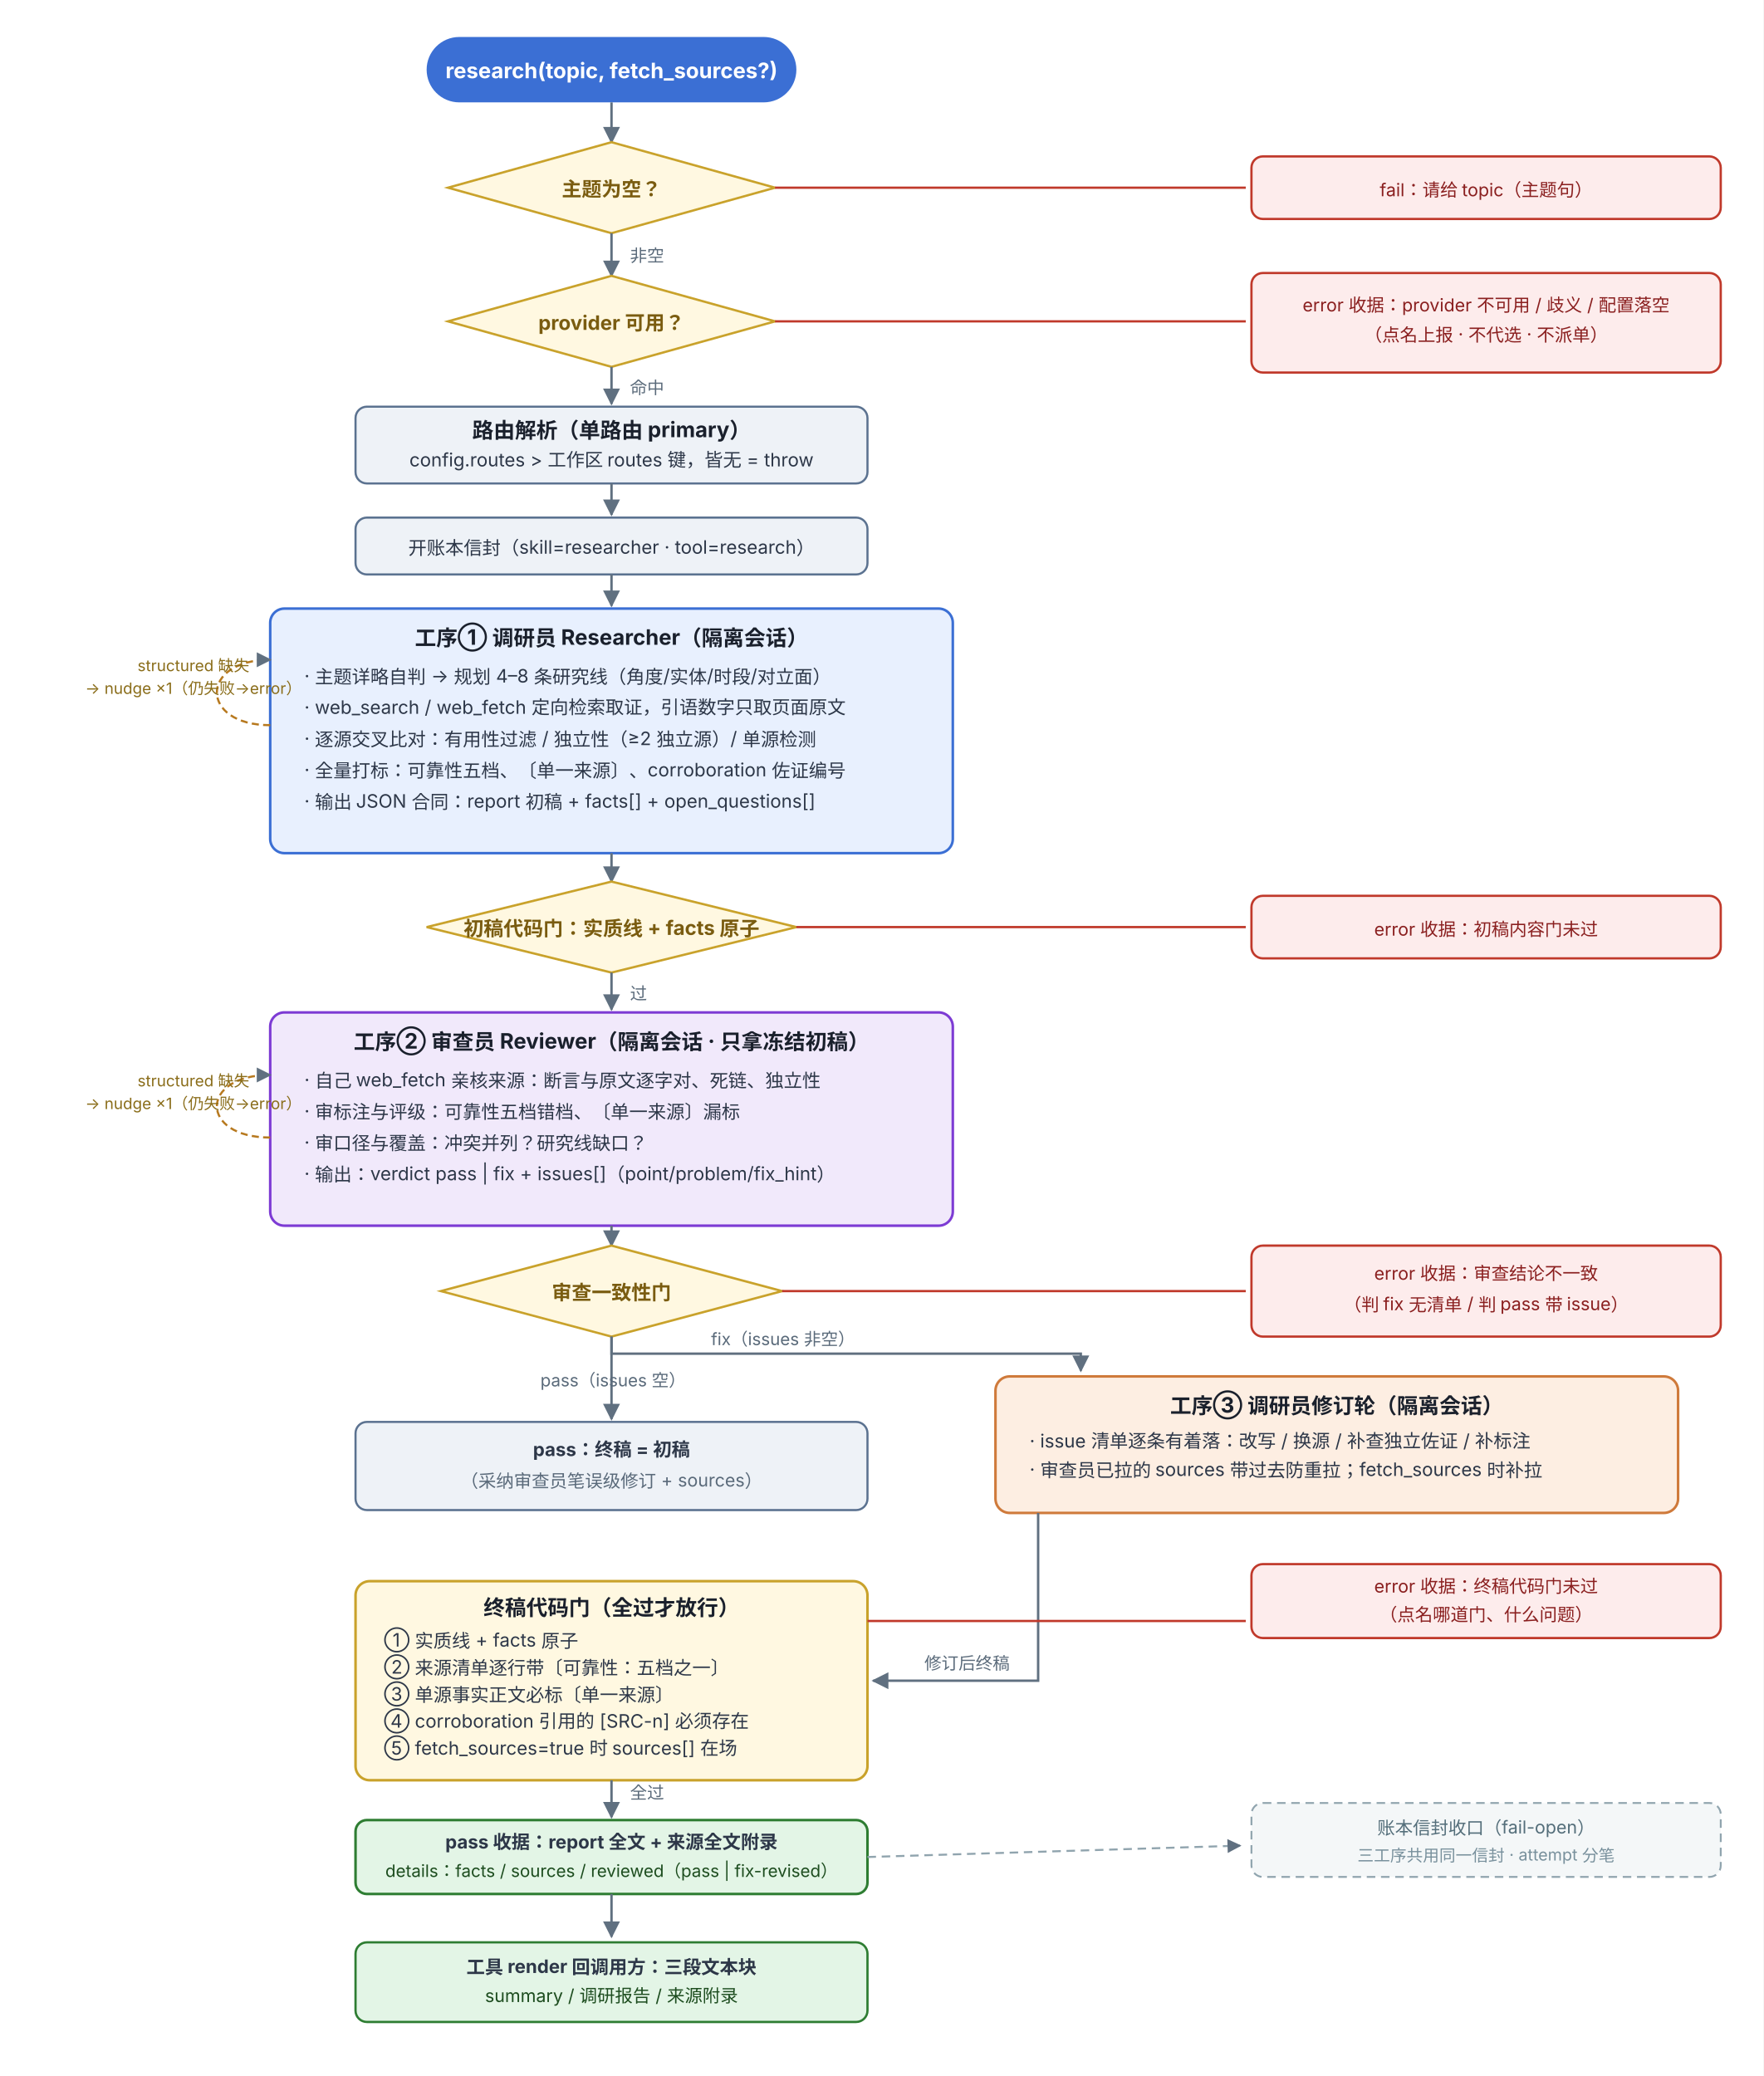
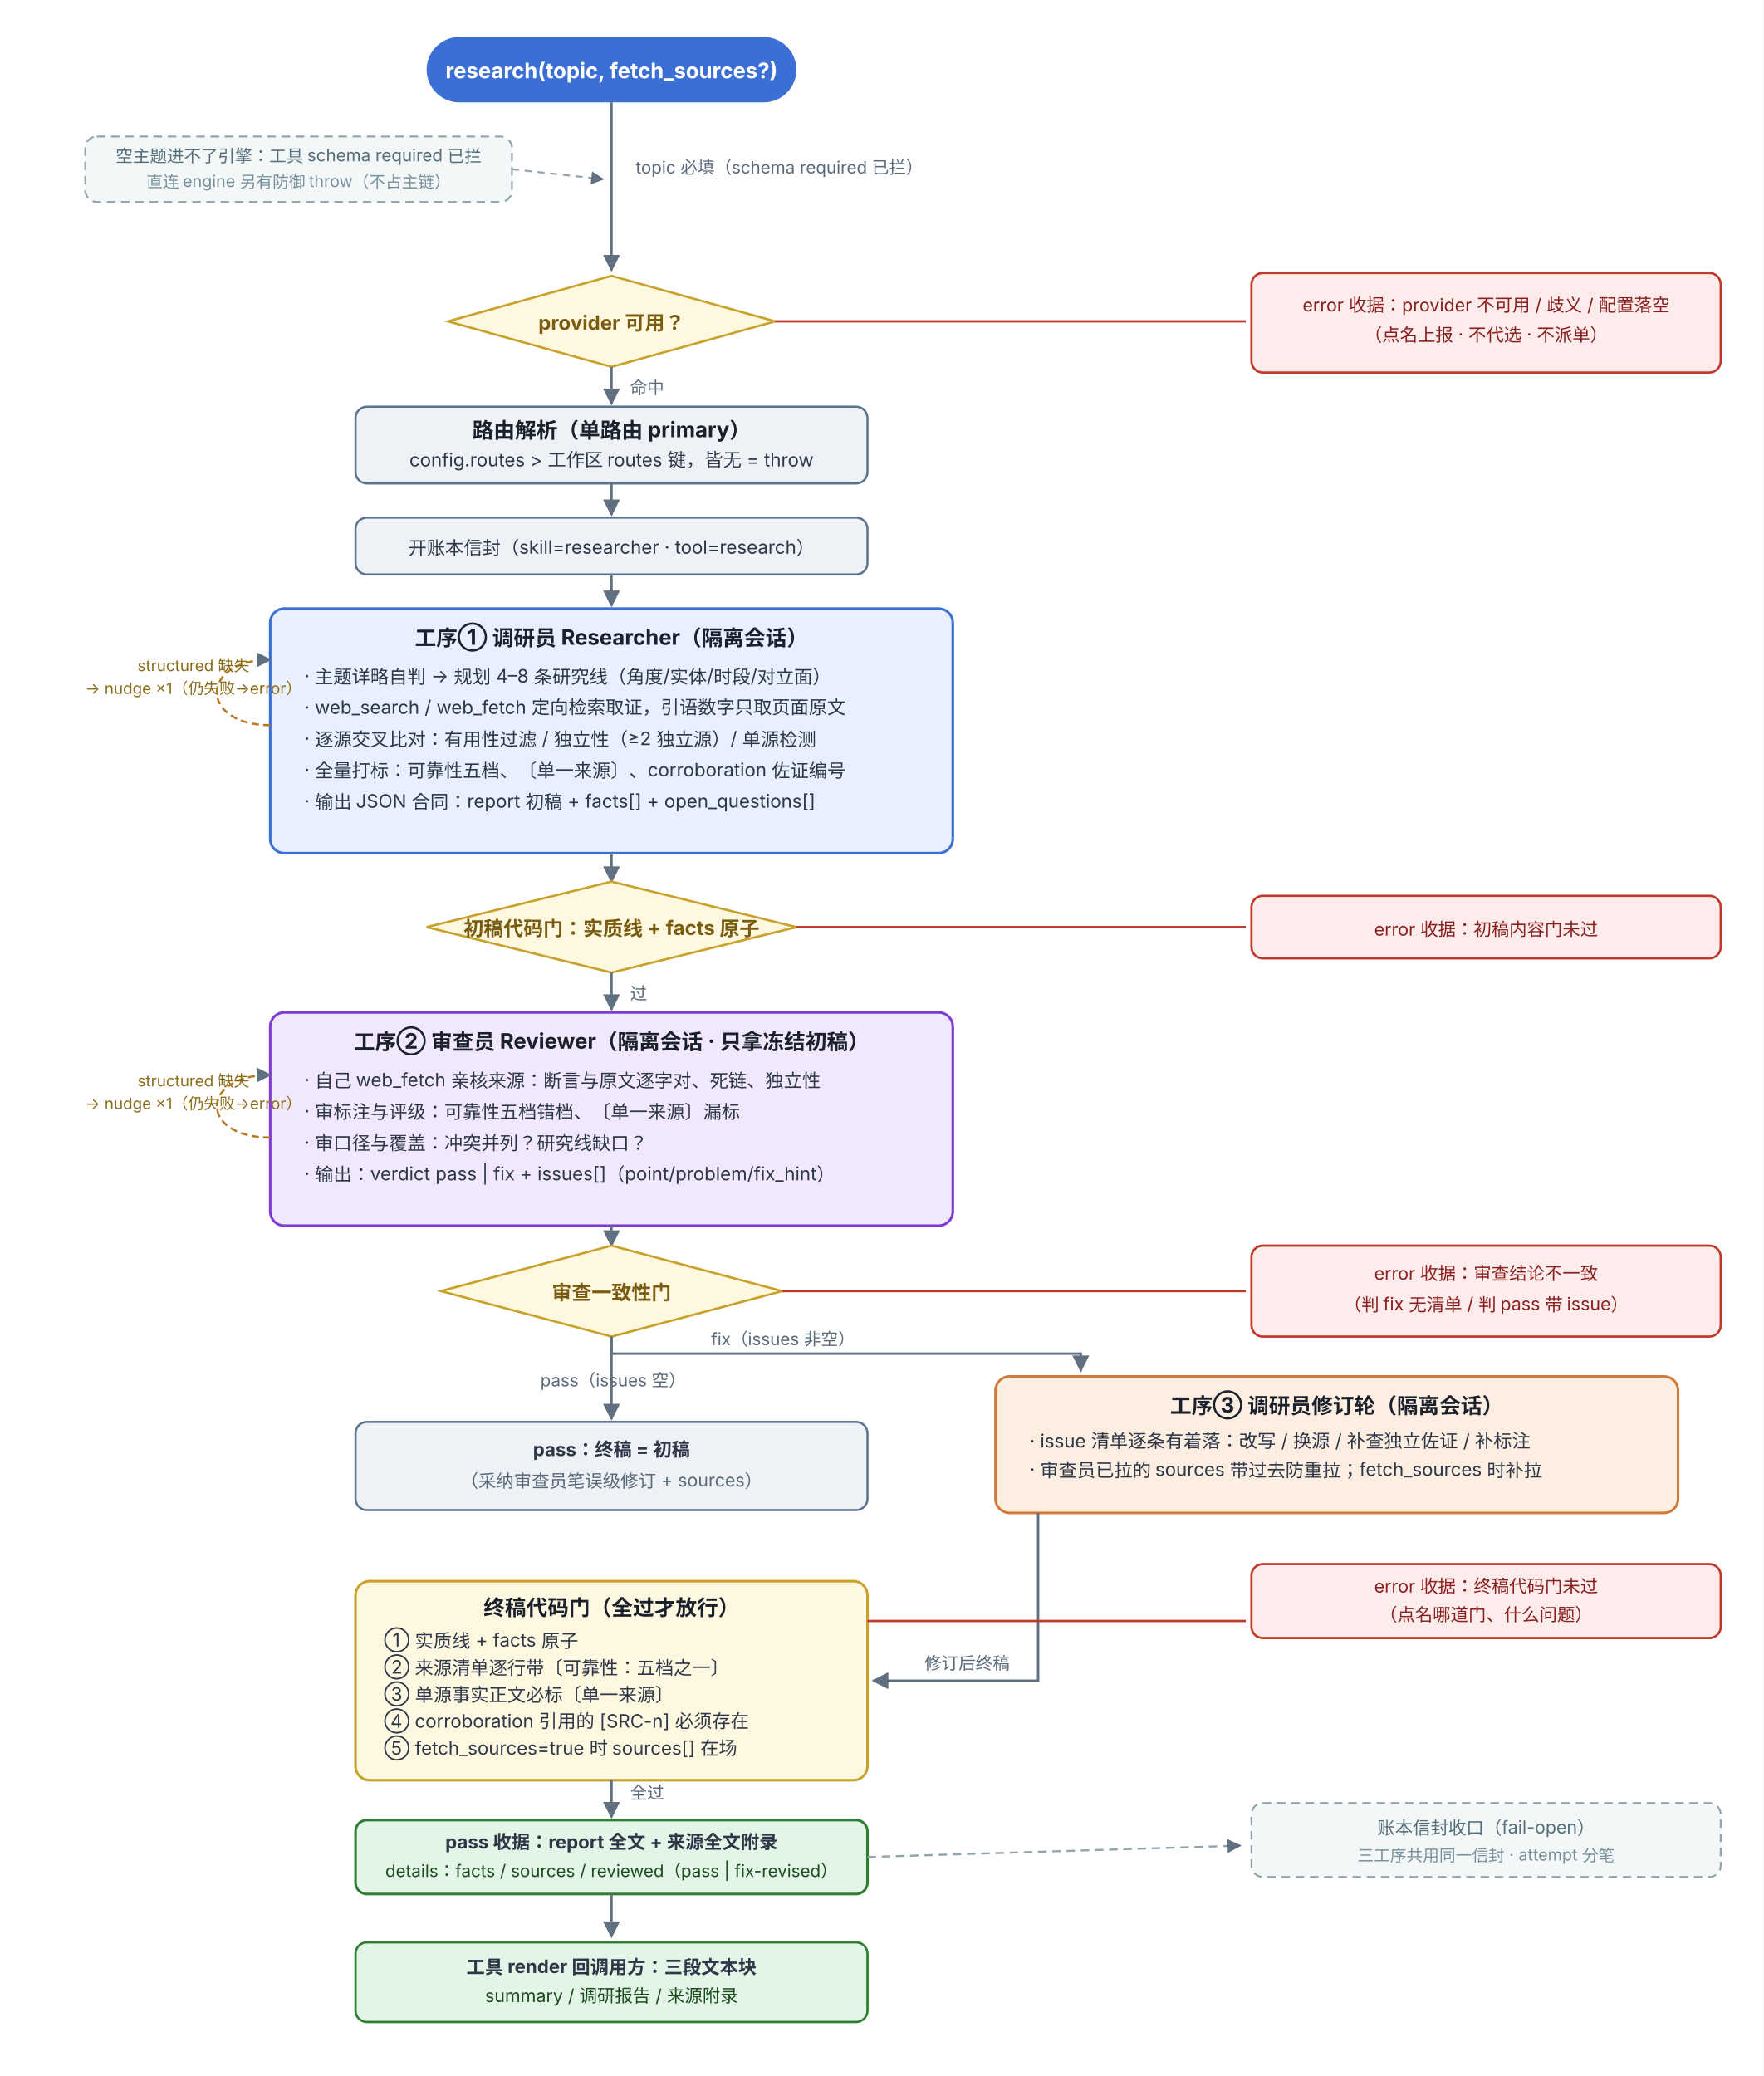
<svg xmlns="http://www.w3.org/2000/svg" width="1240" height="1460" viewBox="0 0 1240 1460" font-family="-apple-system, 'PingFang SC', 'Helvetica Neue', sans-serif">
  <defs>
    <marker id="ar" viewBox="0 0 10 10" refX="9" refY="5" markerWidth="7" markerHeight="7" orient="auto-start-reverse">
      <path d="M0,0 L10,5 L0,10 z" fill="#607080" />
    </marker>
    <marker id="arr" viewBox="0 0 10 10" refX="9" refY="5" markerWidth="7" markerHeight="7" orient="auto-start-reverse">
      <path d="M0,0 L10,10 z" fill="#c0392b" />
    </marker>
  </defs>
  <style>
    .proc { fill: #eef2f7; stroke: #5b7290; stroke-width: 1.5; rx: 8; }
    .s1 { fill: #e8f0fe; stroke: #3b6fd4; stroke-width: 1.8; }
    .s2 { fill: #f1e9fb; stroke: #7d3bd4; stroke-width: 1.8; }
    .s3 { fill: #fdeee2; stroke: #cf7a3b; stroke-width: 1.8; }
    .gate { fill: #fff8e1; stroke: #c9a22b; stroke-width: 1.8; }
    .err { fill: #fdecec; stroke: #c0392b; stroke-width: 1.6; }
    .ok { fill: #e3f5e6; stroke: #2e7d32; stroke-width: 1.8; }
    .t { font-size: 13px; fill: #2d3748; }
    .tt { font-size: 15px; font-weight: 700; fill: #1a202c; }
    .tg { font-size: 14px; font-weight: 700; fill: #7a5c10; }
    .te { font-size: 12.5px; fill: #8a1f1f; }
    .edge { stroke: #607080; stroke-width: 1.7; fill: none; marker-end: url(#ar); }
    .edgeR { stroke: #c0392b; stroke-width: 1.6; fill: none; marker-end: url(#arr); }
    .lbl { font-size: 12px; fill: #5a6a7a; }
    .loop { stroke: #b7791f; stroke-width: 1.5; fill: none; stroke-dasharray: 5 3; marker-end: url(#ar); }
  </style>
  <rect width="1240" height="1460" fill="#ffffff" />
  <rect x="300" y="26" width="260" height="46" rx="23" fill="#3b6fd4" />
  <text x="430" y="55" text-anchor="middle" font-size="15" font-weight="700" fill="#ffffff">research(topic, fetch_sources?)</text>
-   <line x1="430" y1="72" x2="430" y2="100" class="edge" />
-   <polygon points="315,132 430,100 545,132 430,164" fill="#fff8e1" stroke="#c9a22b" stroke-width="1.6" />
-   <text x="430" y="138" text-anchor="middle" class="tg" font-size="14">主题为空？</text>
-   <line x1="545" y1="132" x2="876" y2="132" class="edgeR" />
-   <rect x="880" y="110" width="330" height="44" rx="8" class="err" />
-   <text x="1045" y="138" text-anchor="middle" class="te">fail：请给 topic（主题句）</text>
-   <line x1="430" y1="164" x2="430" y2="194" class="edge" />
-   <text x="443" y="184" class="lbl">非空</text>
+   <line x1="430" y1="72" x2="430" y2="190" class="edge" />
+   <text x="447" y="122" class="lbl">topic 必填（schema required 已拦）</text>
+   <rect x="60" y="96" width="300" height="46" rx="8" fill="#f4f7f8" stroke="#90a4ae" stroke-width="1.3" stroke-dasharray="6 4" />
+   <text x="210" y="114" text-anchor="middle" font-size="12" fill="#546e7a">空主题进不了引擎：工具 schema required 已拦</text>
+   <text x="210" y="132" text-anchor="middle" font-size="11.5" fill="#78909c">直连 engine 另有防御 throw（不占主链）</text>
+   <path d="M360,119 L424,126" stroke="#90a4ae" stroke-width="1.3" stroke-dasharray="5 4" fill="none" marker-end="url(#ar)" />
  <polygon points="315,226 430,194 545,226 430,258" fill="#fff8e1" stroke="#c9a22b" stroke-width="1.6" />
  <text x="430" y="232" text-anchor="middle" class="tg" font-size="14">provider 可用？</text>
  <line x1="545" y1="226" x2="876" y2="226" class="edgeR" />
  <rect x="880" y="192" width="330" height="70" rx="8" class="err" />
  <text x="1045" y="219" text-anchor="middle" class="te">error 收据：provider 不可用 / 歧义 / 配置落空</text>
  <text x="1045" y="240" text-anchor="middle" class="te">（点名上报 · 不代选 · 不派单）</text>
  <line x1="430" y1="258" x2="430" y2="284" class="edge" />
  <text x="443" y="277" class="lbl">命中</text>
  <rect x="250" y="286" width="360" height="54" rx="8" fill="#eef2f7" stroke="#5b7290" stroke-width="1.5" />
  <text x="430" y="308" text-anchor="middle" class="tt" font-size="14">路由解析（单路由 primary）</text>
  <text x="430" y="328" text-anchor="middle" class="t">config.routes &gt; 工作区 routes 键，皆无 = throw</text>
  <line x1="430" y1="340" x2="430" y2="362" class="edge" />
  <rect x="250" y="364" width="360" height="40" rx="8" fill="#eef2f7" stroke="#5b7290" stroke-width="1.5" />
  <text x="430" y="390" text-anchor="middle" class="t">开账本信封（skill=researcher · tool=research）</text>
  <line x1="430" y1="404" x2="430" y2="426" class="edge" />
  <rect x="190" y="428" width="480" height="172" rx="10" class="s1" />
  <text x="430" y="454" text-anchor="middle" class="tt">工序① 调研员 Researcher（隔离会话）</text>
  <text x="214" y="480" class="t">· 主题详略自判 → 规划 4–8 条研究线（角度/实体/时段/对立面）</text>
  <text x="214" y="502" class="t">· web_search / web_fetch 定向检索取证，引语数字只取页面原文</text>
  <text x="214" y="524" class="t">· 逐源交叉比对：有用性过滤 / 独立性（≥2 独立源）/ 单源检测</text>
  <text x="214" y="546" class="t">· 全量打标：可靠性五档、〔单一来源〕、corroboration 佐证编号</text>
  <text x="214" y="568" class="t">· 输出 JSON 合同：report 初稿 + facts[] + open_questions[]</text>
  <path d="M190,510 C140,510 140,464 190,464" class="loop" />
  <text x="136" y="472" text-anchor="middle" font-size="11" fill="#8a6d1a">structured 缺失</text>
  <text x="136" y="488" text-anchor="middle" font-size="11" fill="#8a6d1a">→ nudge ×1（仍失败→error）</text>
  <line x1="430" y1="600" x2="430" y2="620" class="edge" />
  <polygon points="300,652 430,620 560,652 430,684" fill="#fff8e1" stroke="#c9a22b" stroke-width="1.6" />
  <text x="430" y="658" text-anchor="middle" class="tg" font-size="13.5">初稿代码门：实质线 + facts 原子</text>
  <line x1="560" y1="652" x2="876" y2="652" class="edgeR" />
  <rect x="880" y="630" width="330" height="44" rx="8" class="err" />
  <text x="1045" y="658" text-anchor="middle" class="te">error 收据：初稿内容门未过</text>
  <line x1="430" y1="684" x2="430" y2="710" class="edge" />
  <text x="443" y="703" class="lbl">过</text>
  <rect x="190" y="712" width="480" height="150" rx="10" class="s2" />
  <text x="430" y="738" text-anchor="middle" class="tt">工序② 审查员 Reviewer（隔离会话 · 只拿冻结初稿）</text>
  <text x="214" y="764" class="t">· 自己 web_fetch 亲核来源：断言与原文逐字对、死链、独立性</text>
  <text x="214" y="786" class="t">· 审标注与评级：可靠性五档错档、〔单一来源〕漏标</text>
  <text x="214" y="808" class="t">· 审口径与覆盖：冲突并列？研究线缺口？</text>
  <text x="214" y="830" class="t">· 输出：verdict pass | fix + issues[]（point/problem/fix_hint）</text>
  <path d="M190,800 C140,800 140,756 190,756" class="loop" />
  <text x="136" y="764" text-anchor="middle" font-size="11" fill="#8a6d1a">structured 缺失</text>
  <text x="136" y="780" text-anchor="middle" font-size="11" fill="#8a6d1a">→ nudge ×1（仍失败→error）</text>
  <line x1="430" y1="862" x2="430" y2="876" class="edge" />
  <polygon points="310,908 430,876 550,908 430,940" fill="#fff8e1" stroke="#c9a22b" stroke-width="1.6" />
  <text x="430" y="914" text-anchor="middle" class="tg" font-size="14">审查一致性门</text>
  <line x1="550" y1="908" x2="876" y2="908" class="edgeR" />
  <rect x="880" y="876" width="330" height="64" rx="8" class="err" />
  <text x="1045" y="900" text-anchor="middle" class="te">error 收据：审查结论不一致</text>
  <text x="1045" y="922" text-anchor="middle" class="te">（判 fix 无清单 / 判 pass 带 issue）</text>
  <line x1="430" y1="940" x2="430" y2="998" class="edge" />
  <text x="380" y="975" class="lbl">pass（issues 空）</text>
  <path d="M430,940 L430,952 L760,952 L760,964" class="edge" />
  <text x="500" y="946" class="lbl">fix（issues 非空）</text>
  <rect x="250" y="1000" width="360" height="62" rx="8" fill="#eef2f7" stroke="#5b7290" stroke-width="1.5" />
  <text x="430" y="1024" text-anchor="middle" class="t" font-weight="700">pass：终稿 = 初稿</text>
  <text x="430" y="1046" text-anchor="middle" font-size="12.5" fill="#5a6a7a">（采纳审查员笔误级修订 + sources）</text>
  <rect x="700" y="968" width="480" height="96" rx="10" class="s3" />
  <text x="940" y="994" text-anchor="middle" class="tt">工序③ 调研员修订轮（隔离会话）</text>
  <text x="724" y="1018" class="t">· issue 清单逐条有着落：改写 / 换源 / 补查独立佐证 / 补标注</text>
  <text x="724" y="1038" class="t">· 审查员已拉的 sources 带过去防重拉；fetch_sources 时补拉</text>
  <path d="M730,1064 L730,1182 L614,1182" class="edge" />
  <text x="650" y="1174" class="lbl">修订后终稿</text>
  <rect x="250" y="1112" width="360" height="140" rx="10" fill="#fff8e1" stroke="#c9a22b" stroke-width="1.8" />
  <text x="430" y="1136" text-anchor="middle" class="tt">终稿代码门（全过才放行）</text>
  <text x="270" y="1158" class="t">① 实质线 + facts 原子</text>
  <text x="270" y="1177" class="t">② 来源清单逐行带〔可靠性：五档之一〕</text>
  <text x="270" y="1196" class="t">③ 单源事实正文必标〔单一来源〕</text>
  <text x="270" y="1215" class="t">④ corroboration 引用的 [SRC-n] 必须存在</text>
  <text x="270" y="1234" class="t">⑤ fetch_sources=true 时 sources[] 在场</text>
  <line x1="610" y1="1140" x2="876" y2="1140" class="edgeR" />
  <rect x="880" y="1100" width="330" height="52" rx="8" class="err" />
  <text x="1045" y="1120" text-anchor="middle" class="te">error 收据：终稿代码门未过</text>
  <text x="1045" y="1140" text-anchor="middle" class="te">（点名哪道门、什么问题）</text>
  <line x1="430" y1="1252" x2="430" y2="1278" class="edge" />
  <text x="443" y="1265" class="lbl">全过</text>
  <rect x="250" y="1280" width="360" height="52" rx="8" class="ok" />
  <text x="430" y="1300" text-anchor="middle" class="t" font-weight="700">pass 收据：report 全文 + 来源全文附录</text>
  <text x="430" y="1320" text-anchor="middle" font-size="12" fill="#1d4d1f">details：facts / sources / reviewed（pass | fix-revised）</text>
  <path d="M610,1306 L872,1298" stroke="#90a4ae" stroke-width="1.4" stroke-dasharray="6 4" fill="none" marker-end="url(#ar)" />
  <rect x="880" y="1268" width="330" height="52" rx="8" fill="#f4f7f8" stroke="#90a4ae" stroke-width="1.3" stroke-dasharray="6 4" />
  <text x="1045" y="1290" text-anchor="middle" font-size="12.5" fill="#546e7a">账本信封收口（fail-open）</text>
  <text x="1045" y="1309" text-anchor="middle" font-size="11.5" fill="#78909c">三工序共用同一信封 · attempt 分笔</text>
  <line x1="430" y1="1332" x2="430" y2="1362" class="edge" />
  <rect x="250" y="1366" width="360" height="56" rx="8" fill="#e3f5e6" stroke="#2e7d32" stroke-width="1.6" />
  <text x="430" y="1388" text-anchor="middle" class="t" font-weight="700">工具 render 回调用方：三段文本块</text>
  <text x="430" y="1408" text-anchor="middle" font-size="12.5" fill="#1d4d1f">summary / 调研报告 / 来源附录</text>
</svg>
